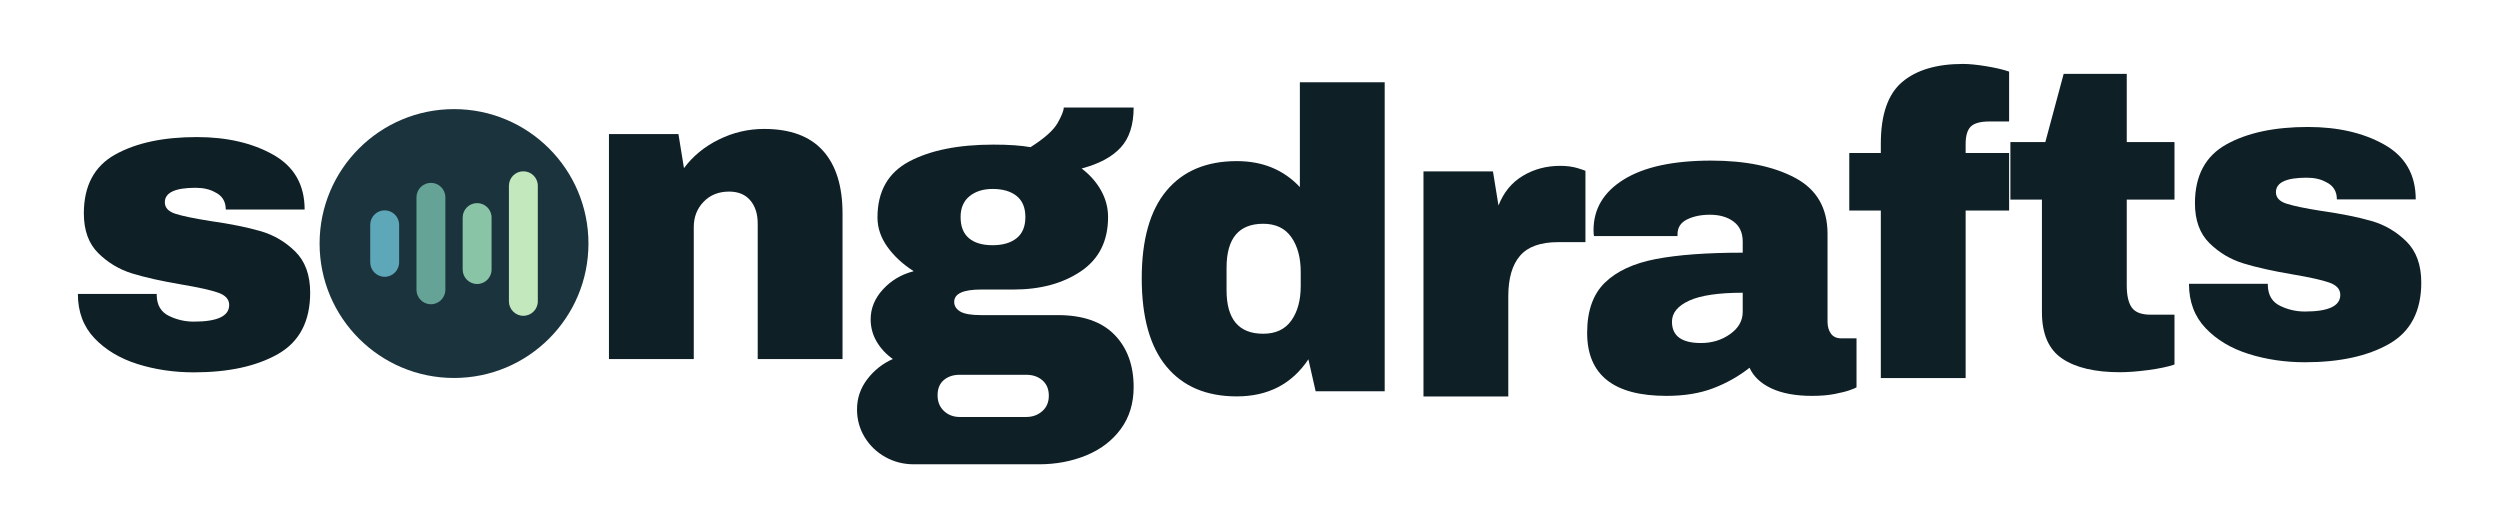
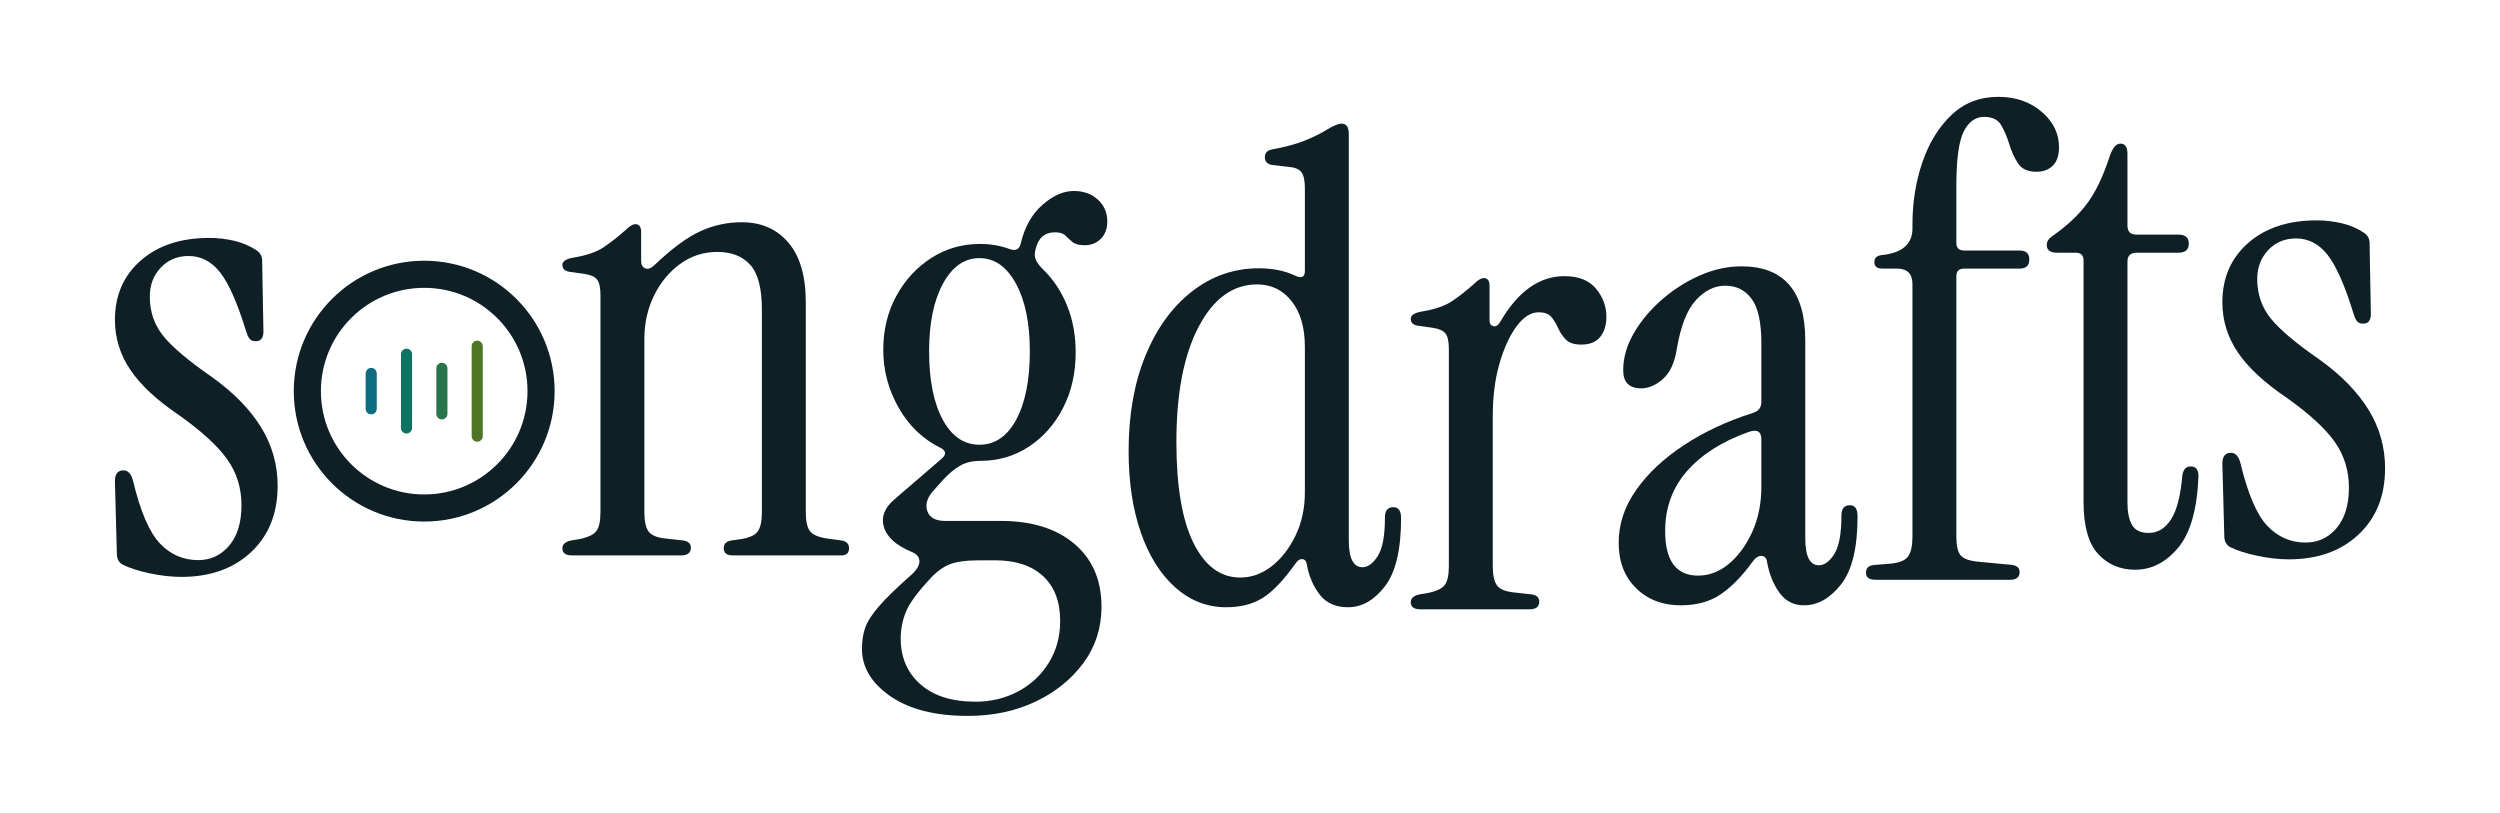
- <svg xmlns="http://www.w3.org/2000/svg" viewBox="-150.0 -881.8 5864.0 1239.3" width="586.4" height="123.9">
+ <svg xmlns="http://www.w3.org/2000/svg" viewBox="-150.0 -899.3 3872.0 1258.8">
  <g transform="scale(1,-1)">
-     <path d="M564 370H379Q379 399 353 411Q335 421 308 421Q236 421 236 387Q236 368 261.0 360.0Q286 352 343 343Q413 333 460.0 319.5Q507 306 542.0 271.5Q577 237 577 175Q577 74 501.5 31.0Q426 -12 304 -12Q234 -12 172.0 7.5Q110 27 71.0 68.0Q32 109 32 172H217V168Q218 134 245.5 120.5Q273 107 304 107Q387 107 387 146Q387 166 361.0 175.0Q335 184 276 194Q205 206 159.5 220.0Q114 234 80.0 267.5Q46 301 46 361Q46 458 119.5 499.0Q193 540 311 540Q417 540 490.5 498.5Q564 457 564 370Z" fill="#0e1f26" transform="translate(0.0,20.2)" />
-     <circle cx="914.5" cy="310.4" r="315.4" fill="#1b333d" />
-     <rect x="717.9" y="232.4" width="67.8" height="155.9" rx="33.9" fill="#5ea7b8" />
-     <rect x="826.4" y="168.0" width="67.8" height="284.8" rx="33.9" fill="#65a396" />
-     <rect x="934.8" y="215.5" width="67.8" height="189.8" rx="33.9" fill="#8ac4a6" />
-     <rect x="1043.3" y="140.9" width="67.8" height="339.0" rx="33.9" fill="#c3e8bd" />
-     <path d="M608 342V0H409V318Q409 352 391.5 372.5Q374 393 342 393Q305 393 282.0 369.0Q259 345 259 310V0H60V528H223L236 448Q267 490 317.5 515.0Q368 540 424 540Q516 540 562.0 489.0Q608 438 608 342Z" fill="#0e1f26" transform="translate(1218.0,39.3)" />
-     <path d="M532 484Q561 462 577.5 432.5Q594 403 594 370Q594 286 530.5 243.0Q467 200 372 200H296Q233 200 233 171Q233 157 247.0 148.5Q261 140 296 140H476Q564 140 609.0 94.0Q654 48 654 -29Q654 -86 624.0 -127.0Q594 -168 543.0 -189.0Q492 -210 432 -210H138Q102 -210 71.5 -193.0Q41 -176 23.0 -146.5Q5 -117 5 -81Q5 -42 29.0 -10.5Q53 21 89 37Q65 54 51.0 78.0Q37 102 37 130Q37 169 66.0 200.5Q95 232 138 243Q99 268 76.0 300.5Q53 333 53 369Q53 461 127.5 500.5Q202 540 325 540Q379 540 412 534Q461 565 475.5 590.5Q490 616 490 627H654Q654 566 623.5 533.0Q593 500 532 484ZM248 370Q248 337 267.5 320.5Q287 304 323 304Q359 304 379.5 320.5Q400 337 400 370Q400 403 379.5 419.5Q359 436 323 436Q290 436 269.0 419.0Q248 402 248 370ZM194 -48Q194 -71 209.0 -85.0Q224 -99 246 -99H402Q424 -99 439.5 -85.5Q455 -72 455 -49Q455 -26 440.0 -13.0Q425 0 402 0H246Q223 0 208.5 -12.5Q194 -25 194 -48Z" fill="#0e1f26" transform="translate(1855.0,2.5)" />
-     <path d="M444 0 427 75Q369 -12 259 -12Q152 -12 94.0 58.0Q36 128 36 265Q36 401 94.0 470.5Q152 540 259 540Q350 540 407 479V725H606V0ZM235 290V237Q235 135 321 135Q365 135 387.0 166.0Q409 197 409 247V280Q409 330 387.0 361.5Q365 393 321 393Q235 393 235 290Z" fill="#0e1f26" transform="translate(2492.0,-36.2)" />
-     <path d="M440 529V362H376Q314 362 286.5 330.0Q259 298 259 235V0H60V528H223L236 448Q254 494 293.0 517.5Q332 541 381 541Q404 541 422.0 535.5Q440 530 440 529Z" fill="#0e1f26" transform="translate(3129.0,-48.3)" />
-     <path d="M594 368V162Q594 145 602.0 134.0Q610 123 626 123H662V8Q659 6 646.5 1.5Q634 -3 611.0 -7.5Q588 -12 558 -12Q500 -12 462.5 5.5Q425 23 411 54Q373 24 326.0 6.0Q279 -12 216 -12Q30 -12 30 136Q30 213 71.5 253.5Q113 294 191.0 309.0Q269 324 395 324V350Q395 381 373.5 397.0Q352 413 318 413Q287 413 264.5 402.0Q242 391 242 367V363H46Q45 368 45 377Q45 452 116.5 496.0Q188 540 321 540Q442 540 518.0 499.5Q594 459 594 368ZM229 162Q229 112 297 112Q336 112 365.5 133.0Q395 154 395 185V230Q310 230 269.5 211.5Q229 193 229 162Z" fill="#0e1f26" transform="translate(3543.0,-35.0)" />
-     <path d="M383 719V602H337Q305 602 293.0 590.0Q281 578 281 549V528H383V393H281V0H82V393H8V528H82V550Q82 652 132.0 694.5Q182 737 275 737Q297 737 330.0 731.5Q363 726 383 719Z" fill="#0e1f26" transform="translate(4180.0,-5.2)" />
-     <path d="M412 528V393H300V192Q300 156 312.0 139.5Q324 123 356 123H412V6Q388 -2 350.0 -7.0Q312 -12 284 -12Q196 -12 148.5 20.0Q101 52 101 129V393H27V528H109L152 688H300V528Z" fill="#0e1f26" transform="translate(4539.0,20.5)" />
-     <path d="M564 370H379Q379 399 353 411Q335 421 308 421Q236 421 236 387Q236 368 261.0 360.0Q286 352 343 343Q413 333 460.0 319.5Q507 306 542.0 271.5Q577 237 577 175Q577 74 501.5 31.0Q426 -12 304 -12Q234 -12 172.0 7.5Q110 27 71.0 68.0Q32 109 32 172H217V168Q218 134 245.5 120.5Q273 107 304 107Q387 107 387 146Q387 166 361.0 175.0Q335 184 276 194Q205 206 159.5 220.0Q114 234 80.0 267.5Q46 301 46 361Q46 458 119.5 499.0Q193 540 311 540Q417 540 490.5 498.5Q564 457 564 370Z" fill="#0e1f26" transform="translate(4953.0,43.9)" />
+     <path d="M131 -9Q108 -9 82.0 -3.5Q56 2 40 10Q31 15 31 27L28 139Q28 156 41 156Q52 156 56 140Q73 69 97.5 43.0Q122 17 157 17Q186 17 205.0 39.5Q224 62 224 102Q224 142 202.0 173.0Q180 204 128 241Q76 276 52.0 311.5Q28 347 28 389Q28 446 68.0 481.0Q108 516 174 516Q194 516 213.0 511.5Q232 507 247 497Q256 491 256 481L258 371Q258 356 246 356Q239 356 236.0 360.5Q233 365 231 372Q211 437 191.0 462.5Q171 488 142 488Q116 488 99.0 470.0Q82 452 82 425Q82 390 103.0 364.0Q124 338 179 300Q229 264 254.5 222.5Q280 181 280 132Q280 68 239.0 29.5Q198 -9 131 -9Z" fill="#0e1f26" transform="translate(0.0,14.8)" />
+     <circle cx="507.0" cy="293.5" r="181.0" fill="none" stroke="#0e1f26" stroke-width="42.0" />
+     <rect x="416.3" y="257.5" width="17.2" height="72.0" rx="8.6" fill="#0d6d80" />
+     <rect x="471.0" y="227.8" width="17.2" height="131.5" rx="8.6" fill="#0e7361" />
+     <rect x="525.8" y="249.7" width="17.2" height="87.7" rx="8.6" fill="#2a7449" />
+     <rect x="580.5" y="215.2" width="17.2" height="156.5" rx="8.6" fill="#4d7526" />
+     <path d="M30 0Q15 0 15 11Q15 20 28 23L40 25Q61 29 67.5 37.5Q74 46 74 67V403Q74 421 68.5 427.5Q63 434 49 436L28 439Q15 440 15 450Q15 458 31 461Q62 466 78.5 477.0Q95 488 113 504Q122 513 128 513Q137 513 137 501V456Q137 447 143.5 444.5Q150 442 158 450Q198 488 228.5 502.0Q259 516 293 516Q338 516 365.0 484.5Q392 453 392 392V67Q392 46 398.5 37.5Q405 29 426 26L448 23Q459 21 459 11Q459 0 447 0H279Q265 0 265 11Q265 21 276 23L290 25Q311 28 317.5 37.0Q324 46 324 67V381Q324 430 306.0 450.0Q288 470 255 470Q223 470 197.5 451.5Q172 433 157.0 402.5Q142 372 142 335V67Q142 46 148.5 37.0Q155 28 176 26L203 23Q214 21 214 12Q214 0 199 0Z" fill="#0e1f26" transform="translate(706.0,39.1)" />
+     <path d="M178 -215Q102 -215 58.0 -184.5Q14 -154 14 -111Q14 -93 19.0 -78.5Q24 -64 40.5 -45.0Q57 -26 91 4Q103 15 103.0 24.5Q103 34 91 39Q55 54 48.0 77.5Q41 101 65 121L137 183Q149 193 136 200Q95 220 71.0 262.0Q47 304 47 352Q47 398 67.0 435.0Q87 472 121.0 494.0Q155 516 197 516Q221 516 243 508Q257 503 260 517Q269 555 293.5 576.5Q318 598 342 598Q365 598 379.5 584.5Q394 571 394 551Q394 534 384.0 524.0Q374 514 359 514Q346 514 340.0 519.0Q334 524 329.0 529.0Q324 534 313 534Q289 534 283 508Q280 498 283.5 491.0Q287 484 294 477Q318 454 331.5 421.0Q345 388 345 348Q345 300 325.5 262.0Q306 224 272.5 202.0Q239 180 197 180Q179 180 166.0 172.5Q153 165 140 151L123 132Q110 116 115.5 101.5Q121 87 143 87H229Q301 87 343.0 51.5Q385 16 385 -46Q385 -95 357.0 -133.0Q329 -171 282.5 -193.0Q236 -215 178 -215ZM196 205Q232 205 253.0 244.0Q274 283 274 350Q274 415 252.5 454.5Q231 494 196 494Q161 494 139.5 454.5Q118 415 118 350Q118 283 139.0 244.0Q160 205 196 205ZM190 -193Q226 -193 256.0 -177.0Q286 -161 303.5 -132.5Q321 -104 321 -68Q321 -23 294.5 1.5Q268 26 220 26H197Q166 26 150.5 20.0Q135 14 121 -1Q90 -34 82.0 -54.0Q74 -74 74 -95Q74 -139 104.5 -166.0Q135 -193 190 -193Z" fill="#0e1f26" transform="translate(1171.0,5.5)" />
+     <path d="M181 -9Q137 -9 102.5 21.5Q68 52 49.0 106.5Q30 161 30 233Q30 317 56.0 380.5Q82 444 128.0 480.0Q174 516 232 516Q246 516 260.0 513.5Q274 511 287 505Q303 497 303 512V640Q303 658 297.5 665.0Q292 672 278 673L252 676Q241 678 241 688Q241 698 252 700Q284 706 303.5 714.0Q323 722 336 730Q352 740 360 740Q371 740 371 724V95Q371 53 392 53Q405 53 416.0 70.5Q427 88 427 130Q427 146 440 146Q452 146 452 129Q452 56 427.0 23.5Q402 -9 370 -9Q341 -9 326.0 10.5Q311 30 306 57Q305 65 299.0 65.5Q293 66 288 58Q260 19 237.0 5.0Q214 -9 181 -9ZM203 37Q229 37 251.5 54.5Q274 72 288.5 102.0Q303 132 303 169V394Q303 439 282.5 465.0Q262 491 229 491Q173 491 138.5 425.5Q104 360 104 247Q104 144 130.5 90.5Q157 37 203 37Z" fill="#0e1f26" transform="translate(1568.0,-32.2)" />
+     <path d="M154 446Q195 516 253 516Q286 516 302.0 496.5Q318 477 318 453Q318 434 308.5 422.0Q299 410 279 410Q263 410 255.5 417.5Q248 425 243.5 435.0Q239 445 233.0 452.5Q227 460 213 460Q195 460 179.0 438.5Q163 417 152.5 381.0Q142 345 142 299V67Q142 46 148.5 37.0Q155 28 176 26L203 23Q214 21 214 12Q214 0 199 0H30Q15 0 15 11Q15 20 28 23L40 25Q61 29 67.5 37.5Q74 46 74 67V403Q74 421 68.5 427.5Q63 434 49 436L28 439Q15 440 15 450Q15 458 31 461Q62 466 78.5 477.0Q95 488 113 504Q122 513 128 513Q137 513 137 501V447Q137 440 143.0 438.5Q149 437 154 446Z" fill="#0e1f26" transform="translate(2020.0,-44.4)" />
+     <path d="M120 -9Q78 -9 51.0 17.5Q24 44 24 88Q24 131 51.0 169.5Q78 208 125.0 239.0Q172 270 232 289Q245 293 245 306V397Q245 445 230.0 465.5Q215 486 189 486Q164 486 143.5 463.5Q123 441 114 388Q109 356 92.5 341.5Q76 327 59 327Q31 327 31 355Q31 384 47.5 412.5Q64 441 91.0 464.5Q118 488 150.0 502.0Q182 516 214 516Q313 516 313 401V95Q313 53 334 53Q347 53 358.0 70.5Q369 88 369 130Q369 146 382 146Q394 146 394 129Q394 56 368.5 23.5Q343 -9 311 -9Q287 -9 273.0 10.5Q259 30 254 57Q253 67 245.5 67.5Q238 68 231 58Q207 25 182.0 8.0Q157 -9 120 -9ZM147 37Q173 37 195.0 55.5Q217 74 231.0 105.0Q245 136 245 175V248Q245 267 224 259Q163 237 129.5 198.5Q96 160 96 106Q96 37 147 37Z" fill="#0e1f26" transform="translate(2333.0,-29.2)" />
+     <path d="M85 67V458Q85 482 61 482H38Q26 482 26 492Q26 502 38 503Q85 508 85 544V550Q85 602 100.5 647.0Q116 692 145.5 720.0Q175 748 218 748Q258 748 285.0 725.0Q312 702 312 670Q312 651 302.5 641.5Q293 632 277 632Q257 632 248.5 645.0Q240 658 235.0 674.5Q230 691 222.5 704.0Q215 717 196 717Q176 717 164.5 694.5Q153 672 153 610V522Q153 510 165 510H251Q266 510 266 496Q266 482 251 482H165Q153 482 153 470V67Q153 46 159.5 38.0Q166 30 187 28L240 23Q251 21 251 12Q251 0 236 0H28Q13 0 13 11Q13 22 26 23L51 25Q72 27 78.5 36.5Q85 46 85 67Z" fill="#0e1f26" transform="translate(2727.0,1.3)" />
+     <path d="M147 -9Q112 -9 89.5 15.5Q67 40 67 96V470Q67 482 55 482H26Q10 482 10 494Q10 502 19 508Q52 531 72.0 557.5Q92 584 107 630Q114 651 124 651Q135 651 135 635V524Q135 510 149 510H214Q230 510 230 496Q230 482 214 482H149Q135 482 135 468V95Q135 73 142.0 60.5Q149 48 168 48Q189 48 202.5 69.0Q216 90 220 137Q222 151 233 151Q245 151 245 136Q242 59 213.5 25.0Q185 -9 147 -9Z" fill="#0e1f26" transform="translate(3010.0,25.9)" />
+     <path d="M131 -9Q108 -9 82.0 -3.5Q56 2 40 10Q31 15 31 27L28 139Q28 156 41 156Q52 156 56 140Q73 69 97.5 43.0Q122 17 157 17Q186 17 205.0 39.5Q224 62 224 102Q224 142 202.0 173.0Q180 204 128 241Q76 276 52.0 311.5Q28 347 28 389Q28 446 68.0 481.0Q108 516 174 516Q194 516 213.0 511.5Q232 507 247 497Q256 491 256 481L258 371Q258 356 246 356Q239 356 236.0 360.5Q233 365 231 372Q211 437 191.0 462.5Q171 488 142 488Q116 488 99.0 470.0Q82 452 82 425Q82 390 103.0 364.0Q124 338 179 300Q229 264 254.5 222.5Q280 181 280 132Q280 68 239.0 29.5Q198 -9 131 -9Z" fill="#0e1f26" transform="translate(3264.0,42.0)" />
  </g>
</svg>
